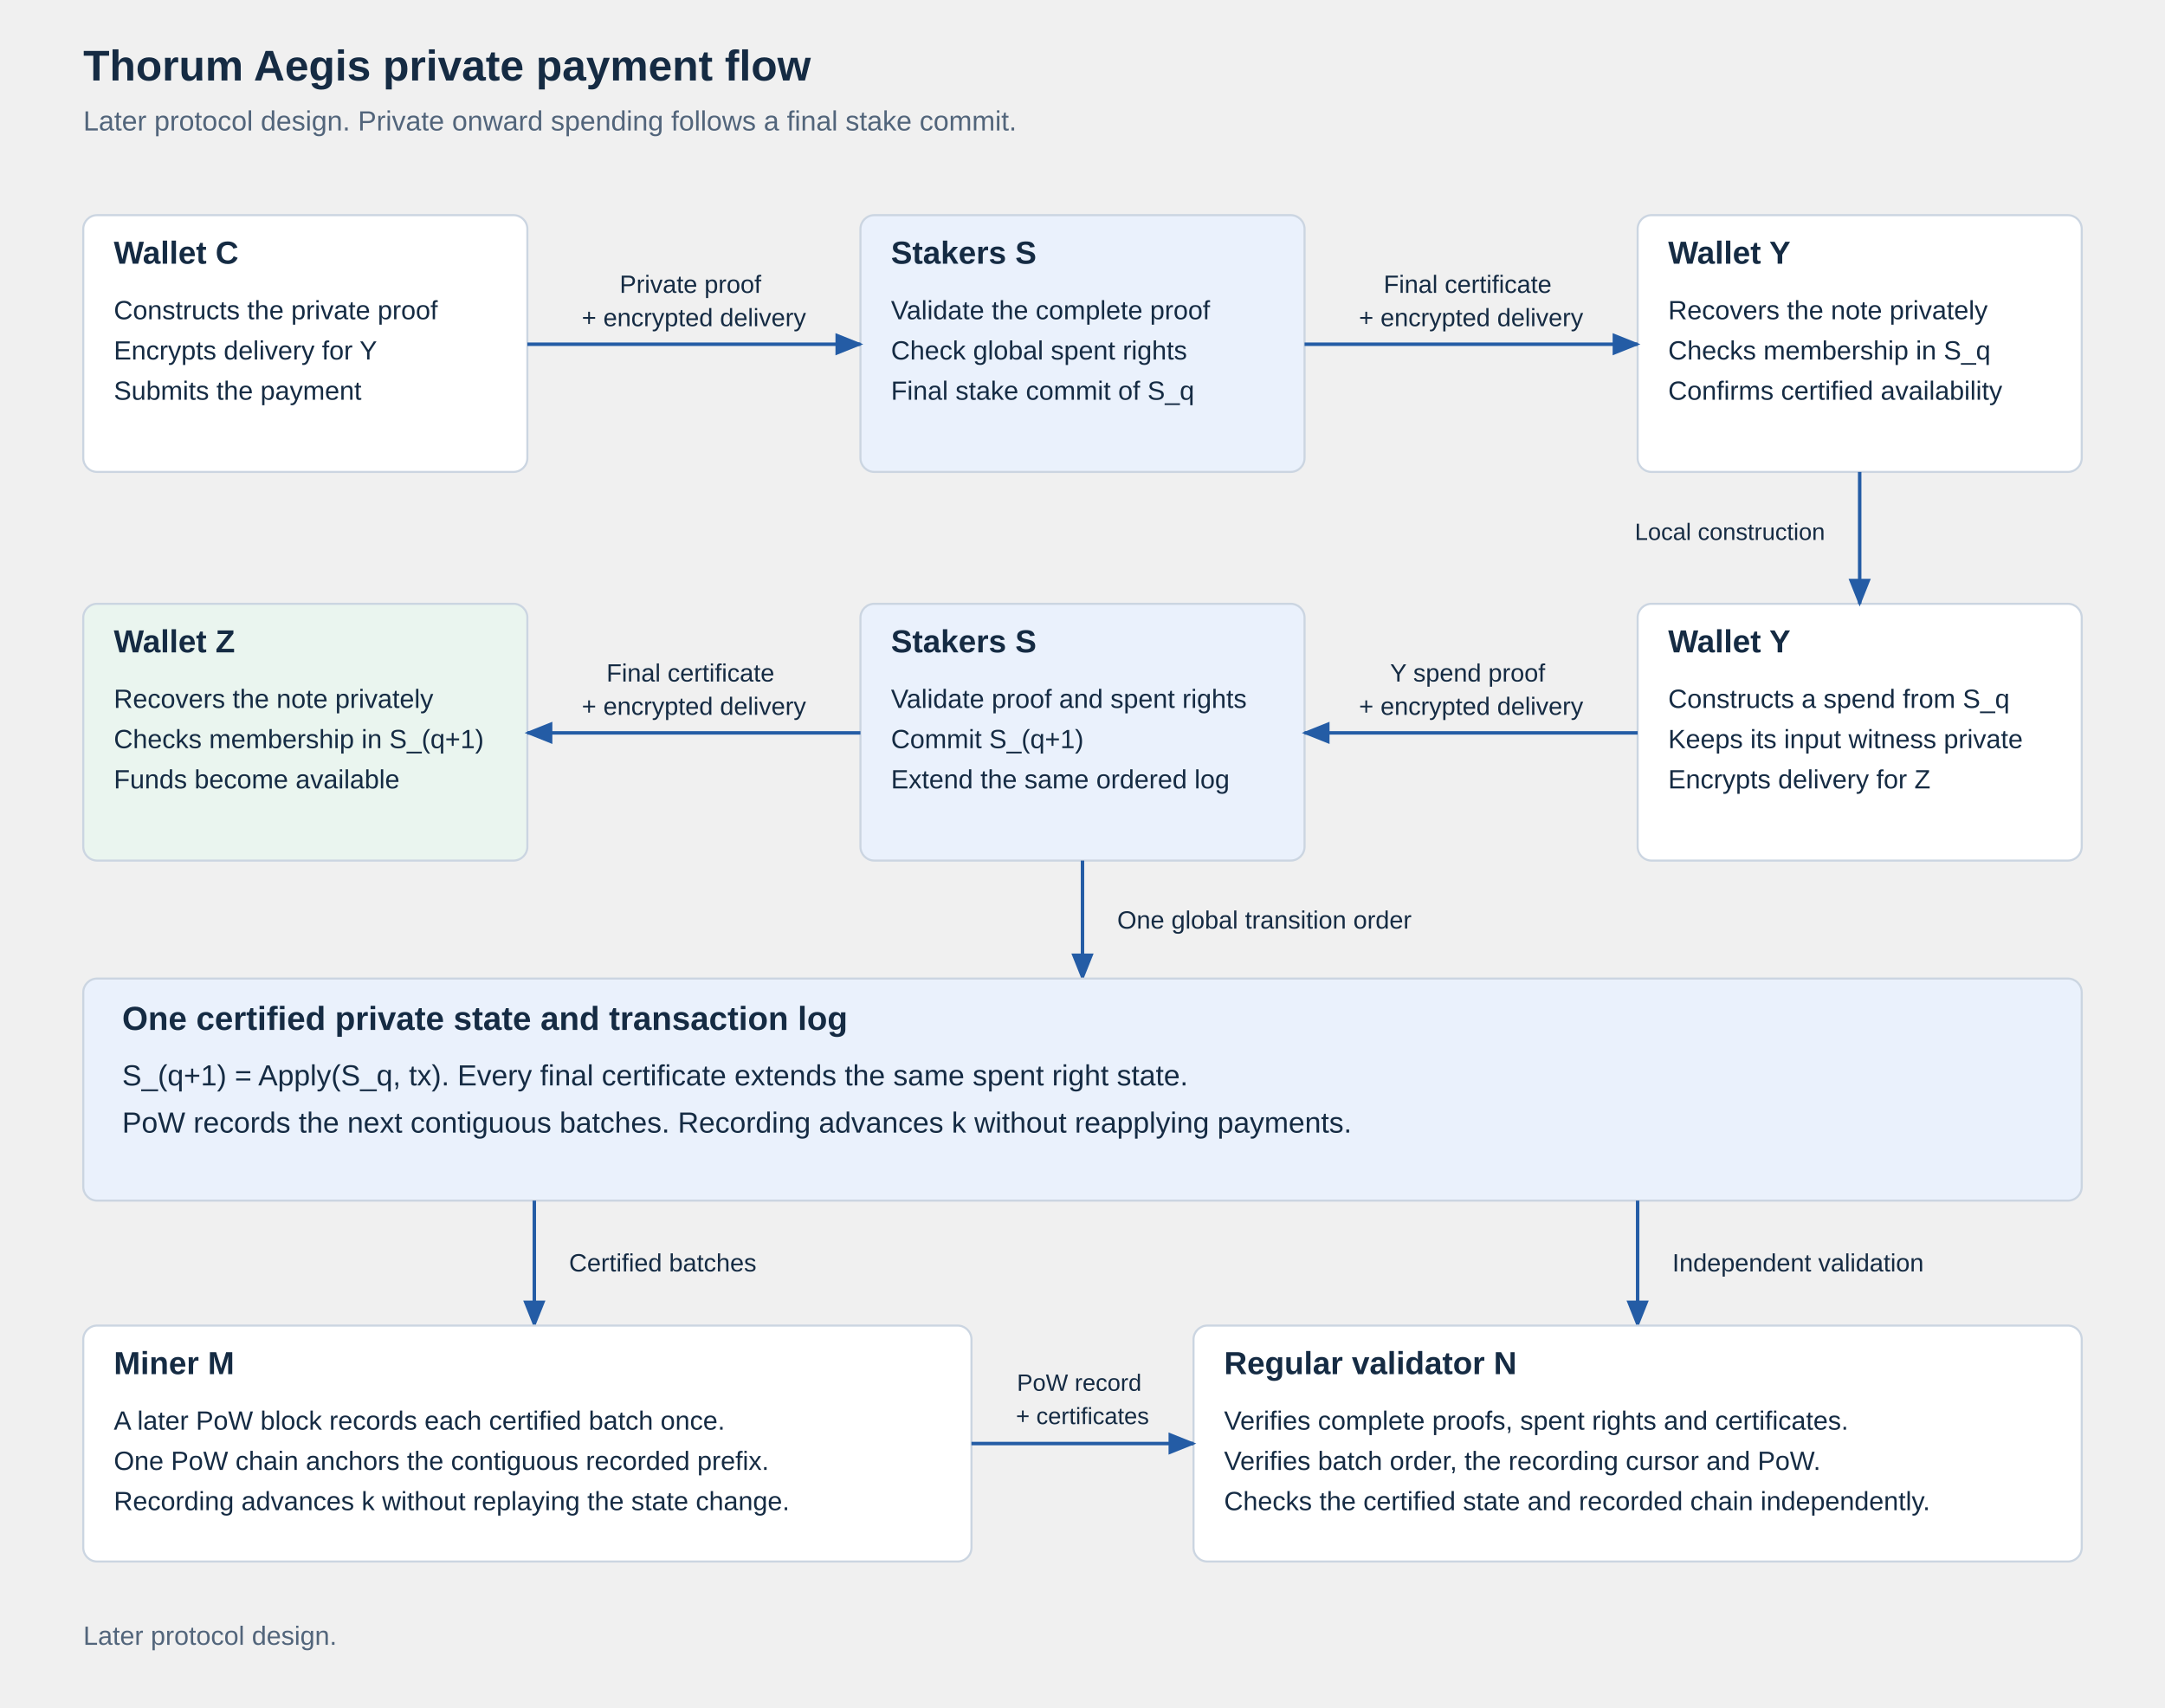
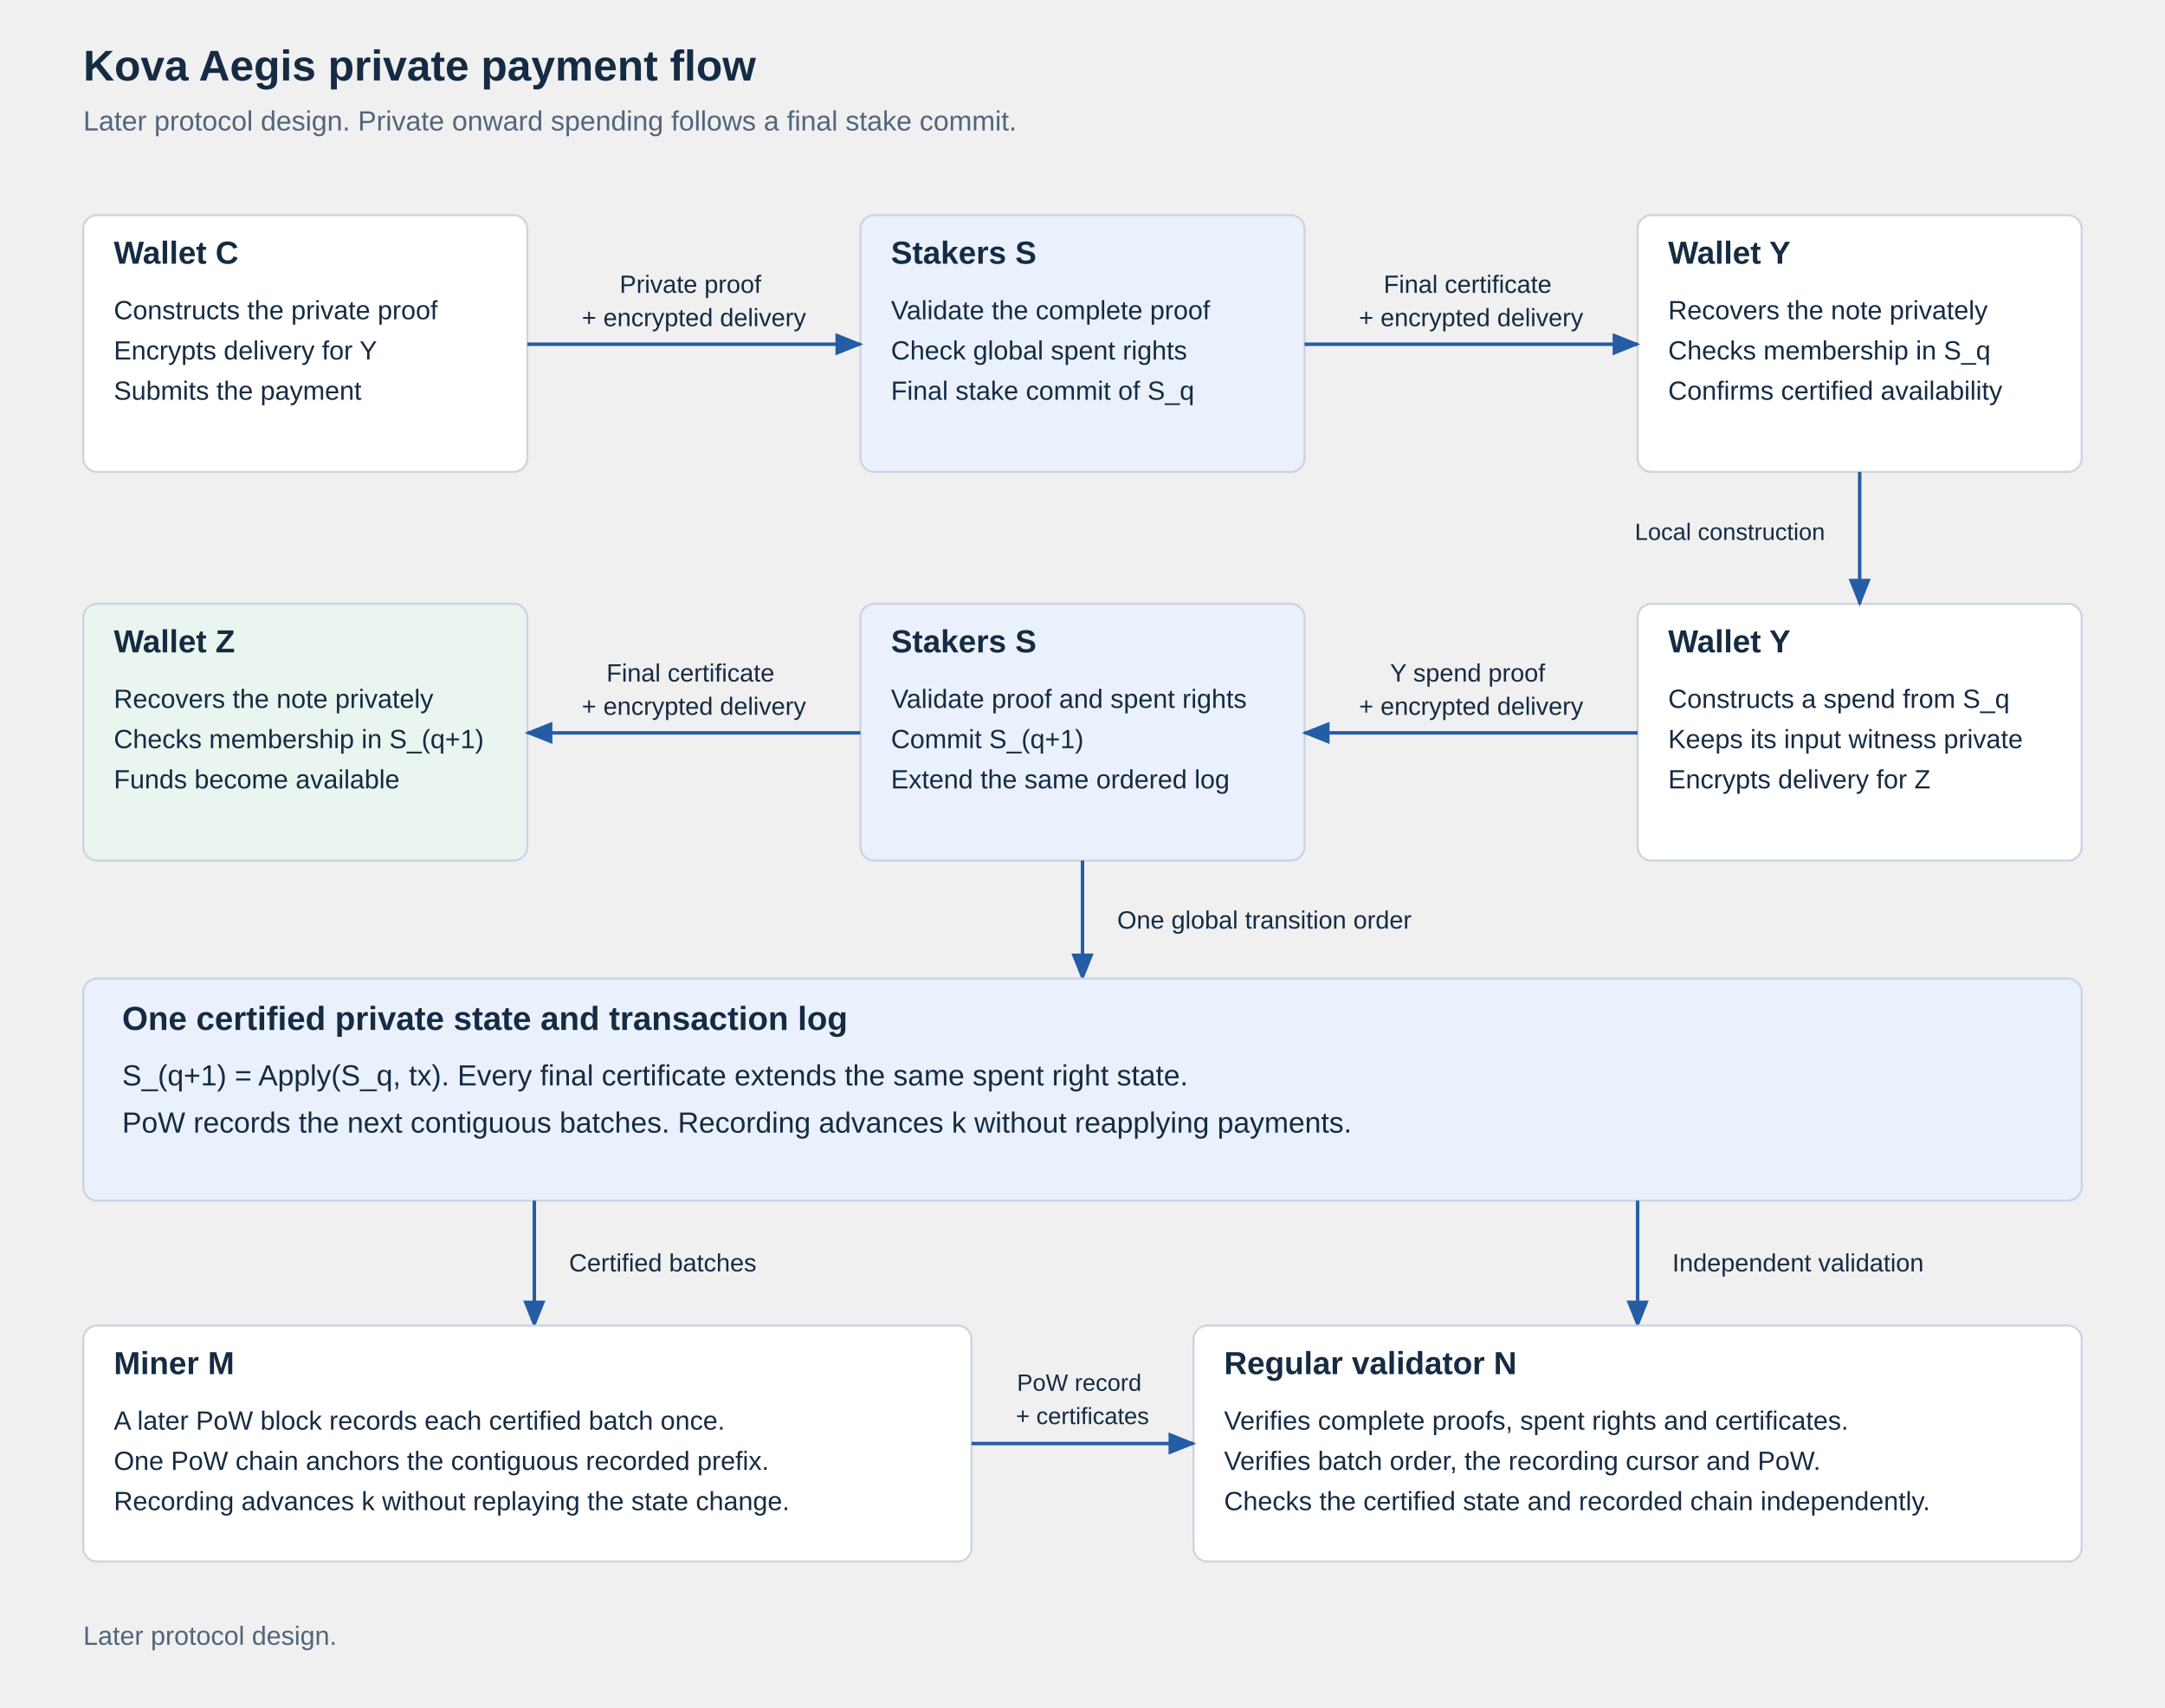
<svg xmlns="http://www.w3.org/2000/svg" width="1560" height="1230" viewBox="0 0 1560 1230" role="img" aria-labelledby="figure-title figure-description" data-theme="light" data-canvas="transparent">
  <defs>
    <marker id="arrow" viewBox="0 0 10 8" refX="9" refY="4" markerWidth="8" markerHeight="7" orient="auto-start-reverse">
      <path d="M 0 0 L 10 4 L 0 8 Z" fill="#245ca5" />
    </marker>
  </defs>
  <g font-family="Arial, Helvetica, sans-serif">
    <text x="60" y="58" font-size="31" font-weight="700" fill="#152b43" text-anchor="start">
-       <tspan x="60" y="58">Thorum Aegis private payment flow</tspan>
+       <tspan x="60" y="58">Kova Aegis private payment flow</tspan>
    </text>
    <text x="60" y="94" font-size="20" font-weight="400" fill="#52657b" text-anchor="start">
      <tspan x="60" y="94">Later protocol design. Private onward spending follows a final stake commit.</tspan>
    </text>
    <rect x="60" y="155" width="320" height="185" rx="10" fill="#ffffff" stroke="#cbd5e1" stroke-width="1.5" />
    <text x="82" y="190" font-size="23" font-weight="700" fill="#152b43" text-anchor="start">
      <tspan x="82" y="190">Wallet C</tspan>
    </text>
    <text x="82" y="230" font-size="19" font-weight="400" fill="#152b43" text-anchor="start">
      <tspan x="82" y="230">Constructs the private proof</tspan>
      <tspan x="82" y="259">Encrypts delivery for Y</tspan>
      <tspan x="82" y="288">Submits the payment</tspan>
    </text>
    <rect x="620" y="155" width="320" height="185" rx="10" fill="#eaf1fc" stroke="#cbd5e1" stroke-width="1.5" />
    <text x="642" y="190" font-size="23" font-weight="700" fill="#152b43" text-anchor="start">
      <tspan x="642" y="190">Stakers S</tspan>
    </text>
    <text x="642" y="230" font-size="19" font-weight="400" fill="#152b43" text-anchor="start">
      <tspan x="642" y="230">Validate the complete proof</tspan>
      <tspan x="642" y="259">Check global spent rights</tspan>
      <tspan x="642" y="288">Final stake commit of S_q</tspan>
    </text>
    <rect x="1180" y="155" width="320" height="185" rx="10" fill="#ffffff" stroke="#cbd5e1" stroke-width="1.5" />
    <text x="1202" y="190" font-size="23" font-weight="700" fill="#152b43" text-anchor="start">
      <tspan x="1202" y="190">Wallet Y</tspan>
    </text>
    <text x="1202" y="230" font-size="19" font-weight="400" fill="#152b43" text-anchor="start">
      <tspan x="1202" y="230">Recovers the note privately</tspan>
      <tspan x="1202" y="259">Checks membership in S_q</tspan>
      <tspan x="1202" y="288">Confirms certified availability</tspan>
    </text>
    <polyline points="380,248 620,248" fill="none" stroke="#245ca5" stroke-width="2.5" marker-end="url(#arrow)" />
    <text x="500" y="211" font-size="18" font-weight="400" fill="#152b43" text-anchor="middle">
      <tspan x="500" y="211">Private proof</tspan>
      <tspan x="500" y="235">+ encrypted delivery</tspan>
    </text>
    <polyline points="940,248 1180,248" fill="none" stroke="#245ca5" stroke-width="2.5" marker-end="url(#arrow)" />
    <text x="1060" y="211" font-size="18" font-weight="400" fill="#152b43" text-anchor="middle">
      <tspan x="1060" y="211">Final certificate</tspan>
      <tspan x="1060" y="235">+ encrypted delivery</tspan>
    </text>
    <rect x="1180" y="435" width="320" height="185" rx="10" fill="#ffffff" stroke="#cbd5e1" stroke-width="1.5" />
    <text x="1202" y="470" font-size="23" font-weight="700" fill="#152b43" text-anchor="start">
      <tspan x="1202" y="470">Wallet Y</tspan>
    </text>
    <text x="1202" y="510" font-size="19" font-weight="400" fill="#152b43" text-anchor="start">
      <tspan x="1202" y="510">Constructs a spend from S_q</tspan>
      <tspan x="1202" y="539">Keeps its input witness private</tspan>
      <tspan x="1202" y="568">Encrypts delivery for Z</tspan>
    </text>
    <polyline points="1340,340 1340,435" fill="none" stroke="#245ca5" stroke-width="2.5" marker-end="url(#arrow)" />
    <text x="1315" y="389" font-size="17" font-weight="400" fill="#152b43" text-anchor="end">
      <tspan x="1315" y="389">Local construction</tspan>
    </text>
    <rect x="620" y="435" width="320" height="185" rx="10" fill="#eaf1fc" stroke="#cbd5e1" stroke-width="1.5" />
    <text x="642" y="470" font-size="23" font-weight="700" fill="#152b43" text-anchor="start">
      <tspan x="642" y="470">Stakers S</tspan>
    </text>
    <text x="642" y="510" font-size="19" font-weight="400" fill="#152b43" text-anchor="start">
      <tspan x="642" y="510">Validate proof and spent rights</tspan>
      <tspan x="642" y="539">Commit S_(q+1)</tspan>
      <tspan x="642" y="568">Extend the same ordered log</tspan>
    </text>
    <rect x="60" y="435" width="320" height="185" rx="10" fill="#eaf5ef" stroke="#cbd5e1" stroke-width="1.5" />
    <text x="82" y="470" font-size="23" font-weight="700" fill="#152b43" text-anchor="start">
      <tspan x="82" y="470">Wallet Z</tspan>
    </text>
    <text x="82" y="510" font-size="19" font-weight="400" fill="#152b43" text-anchor="start">
      <tspan x="82" y="510">Recovers the note privately</tspan>
      <tspan x="82" y="539">Checks membership in S_(q+1)</tspan>
      <tspan x="82" y="568">Funds become available</tspan>
    </text>
    <polyline points="1180,528 940,528" fill="none" stroke="#245ca5" stroke-width="2.5" marker-end="url(#arrow)" />
    <text x="1060" y="491" font-size="18" font-weight="400" fill="#152b43" text-anchor="middle">
      <tspan x="1060" y="491">Y spend proof</tspan>
      <tspan x="1060" y="515">+ encrypted delivery</tspan>
    </text>
    <polyline points="620,528 380,528" fill="none" stroke="#245ca5" stroke-width="2.5" marker-end="url(#arrow)" />
    <text x="500" y="491" font-size="18" font-weight="400" fill="#152b43" text-anchor="middle">
      <tspan x="500" y="491">Final certificate</tspan>
      <tspan x="500" y="515">+ encrypted delivery</tspan>
    </text>
    <polyline points="780,620 780,705" fill="none" stroke="#245ca5" stroke-width="2.5" marker-end="url(#arrow)" />
    <text x="805" y="669" font-size="18" font-weight="400" fill="#152b43" text-anchor="start">
      <tspan x="805" y="669">One global transition order</tspan>
    </text>
    <rect x="60" y="705" width="1440" height="160" rx="10" fill="#eaf1fc" stroke="#cbd5e1" stroke-width="1.5" />
    <text x="88" y="742" font-size="24" font-weight="700" fill="#152b43" text-anchor="start">
      <tspan x="88" y="742">One certified private state and transaction log</tspan>
    </text>
    <text x="88" y="782" font-size="21" font-weight="400" fill="#152b43" text-anchor="start">
      <tspan x="88" y="782">S_(q+1) = Apply(S_q, tx). Every final certificate extends the same spent right state.</tspan>
      <tspan x="88" y="816">PoW records the next contiguous batches. Recording advances k without reapplying payments.</tspan>
    </text>
    <polyline points="385,865 385,955" fill="none" stroke="#245ca5" stroke-width="2.5" marker-end="url(#arrow)" />
    <text x="410" y="916" font-size="18" font-weight="400" fill="#152b43" text-anchor="start">
      <tspan x="410" y="916">Certified batches</tspan>
    </text>
    <polyline points="1180,865 1180,955" fill="none" stroke="#245ca5" stroke-width="2.5" marker-end="url(#arrow)" />
    <text x="1205" y="916" font-size="18" font-weight="400" fill="#152b43" text-anchor="start">
      <tspan x="1205" y="916">Independent validation</tspan>
    </text>
    <rect x="60" y="955" width="640" height="170" rx="10" fill="#ffffff" stroke="#cbd5e1" stroke-width="1.5" />
    <text x="82" y="990" font-size="23" font-weight="700" fill="#152b43" text-anchor="start">
      <tspan x="82" y="990">Miner M</tspan>
    </text>
    <text x="82" y="1030" font-size="19" font-weight="400" fill="#152b43" text-anchor="start">
      <tspan x="82" y="1030">A later PoW block records each certified batch once.</tspan>
      <tspan x="82" y="1059">One PoW chain anchors the contiguous recorded prefix.</tspan>
      <tspan x="82" y="1088">Recording advances k without replaying the state change.</tspan>
    </text>
    <rect x="860" y="955" width="640" height="170" rx="10" fill="#ffffff" stroke="#cbd5e1" stroke-width="1.5" />
    <text x="882" y="990" font-size="23" font-weight="700" fill="#152b43" text-anchor="start">
      <tspan x="882" y="990">Regular validator N</tspan>
    </text>
    <text x="882" y="1030" font-size="19" font-weight="400" fill="#152b43" text-anchor="start">
      <tspan x="882" y="1030">Verifies complete proofs, spent rights and certificates.</tspan>
      <tspan x="882" y="1059">Verifies batch order, the recording cursor and PoW.</tspan>
      <tspan x="882" y="1088">Checks the certified state and recorded chain independently.</tspan>
    </text>
    <polyline points="700,1040 860,1040" fill="none" stroke="#245ca5" stroke-width="2.5" marker-end="url(#arrow)" />
    <text x="780" y="1002" font-size="17" font-weight="400" fill="#152b43" text-anchor="middle">
      <tspan x="780" y="1002">PoW record</tspan>
      <tspan x="780" y="1026">+ certificates</tspan>
    </text>
    <text x="60" y="1185" font-size="19" font-weight="400" fill="#52657b" text-anchor="start">
      <tspan x="60" y="1185">Later protocol design.</tspan>
    </text>
  </g>
</svg>
